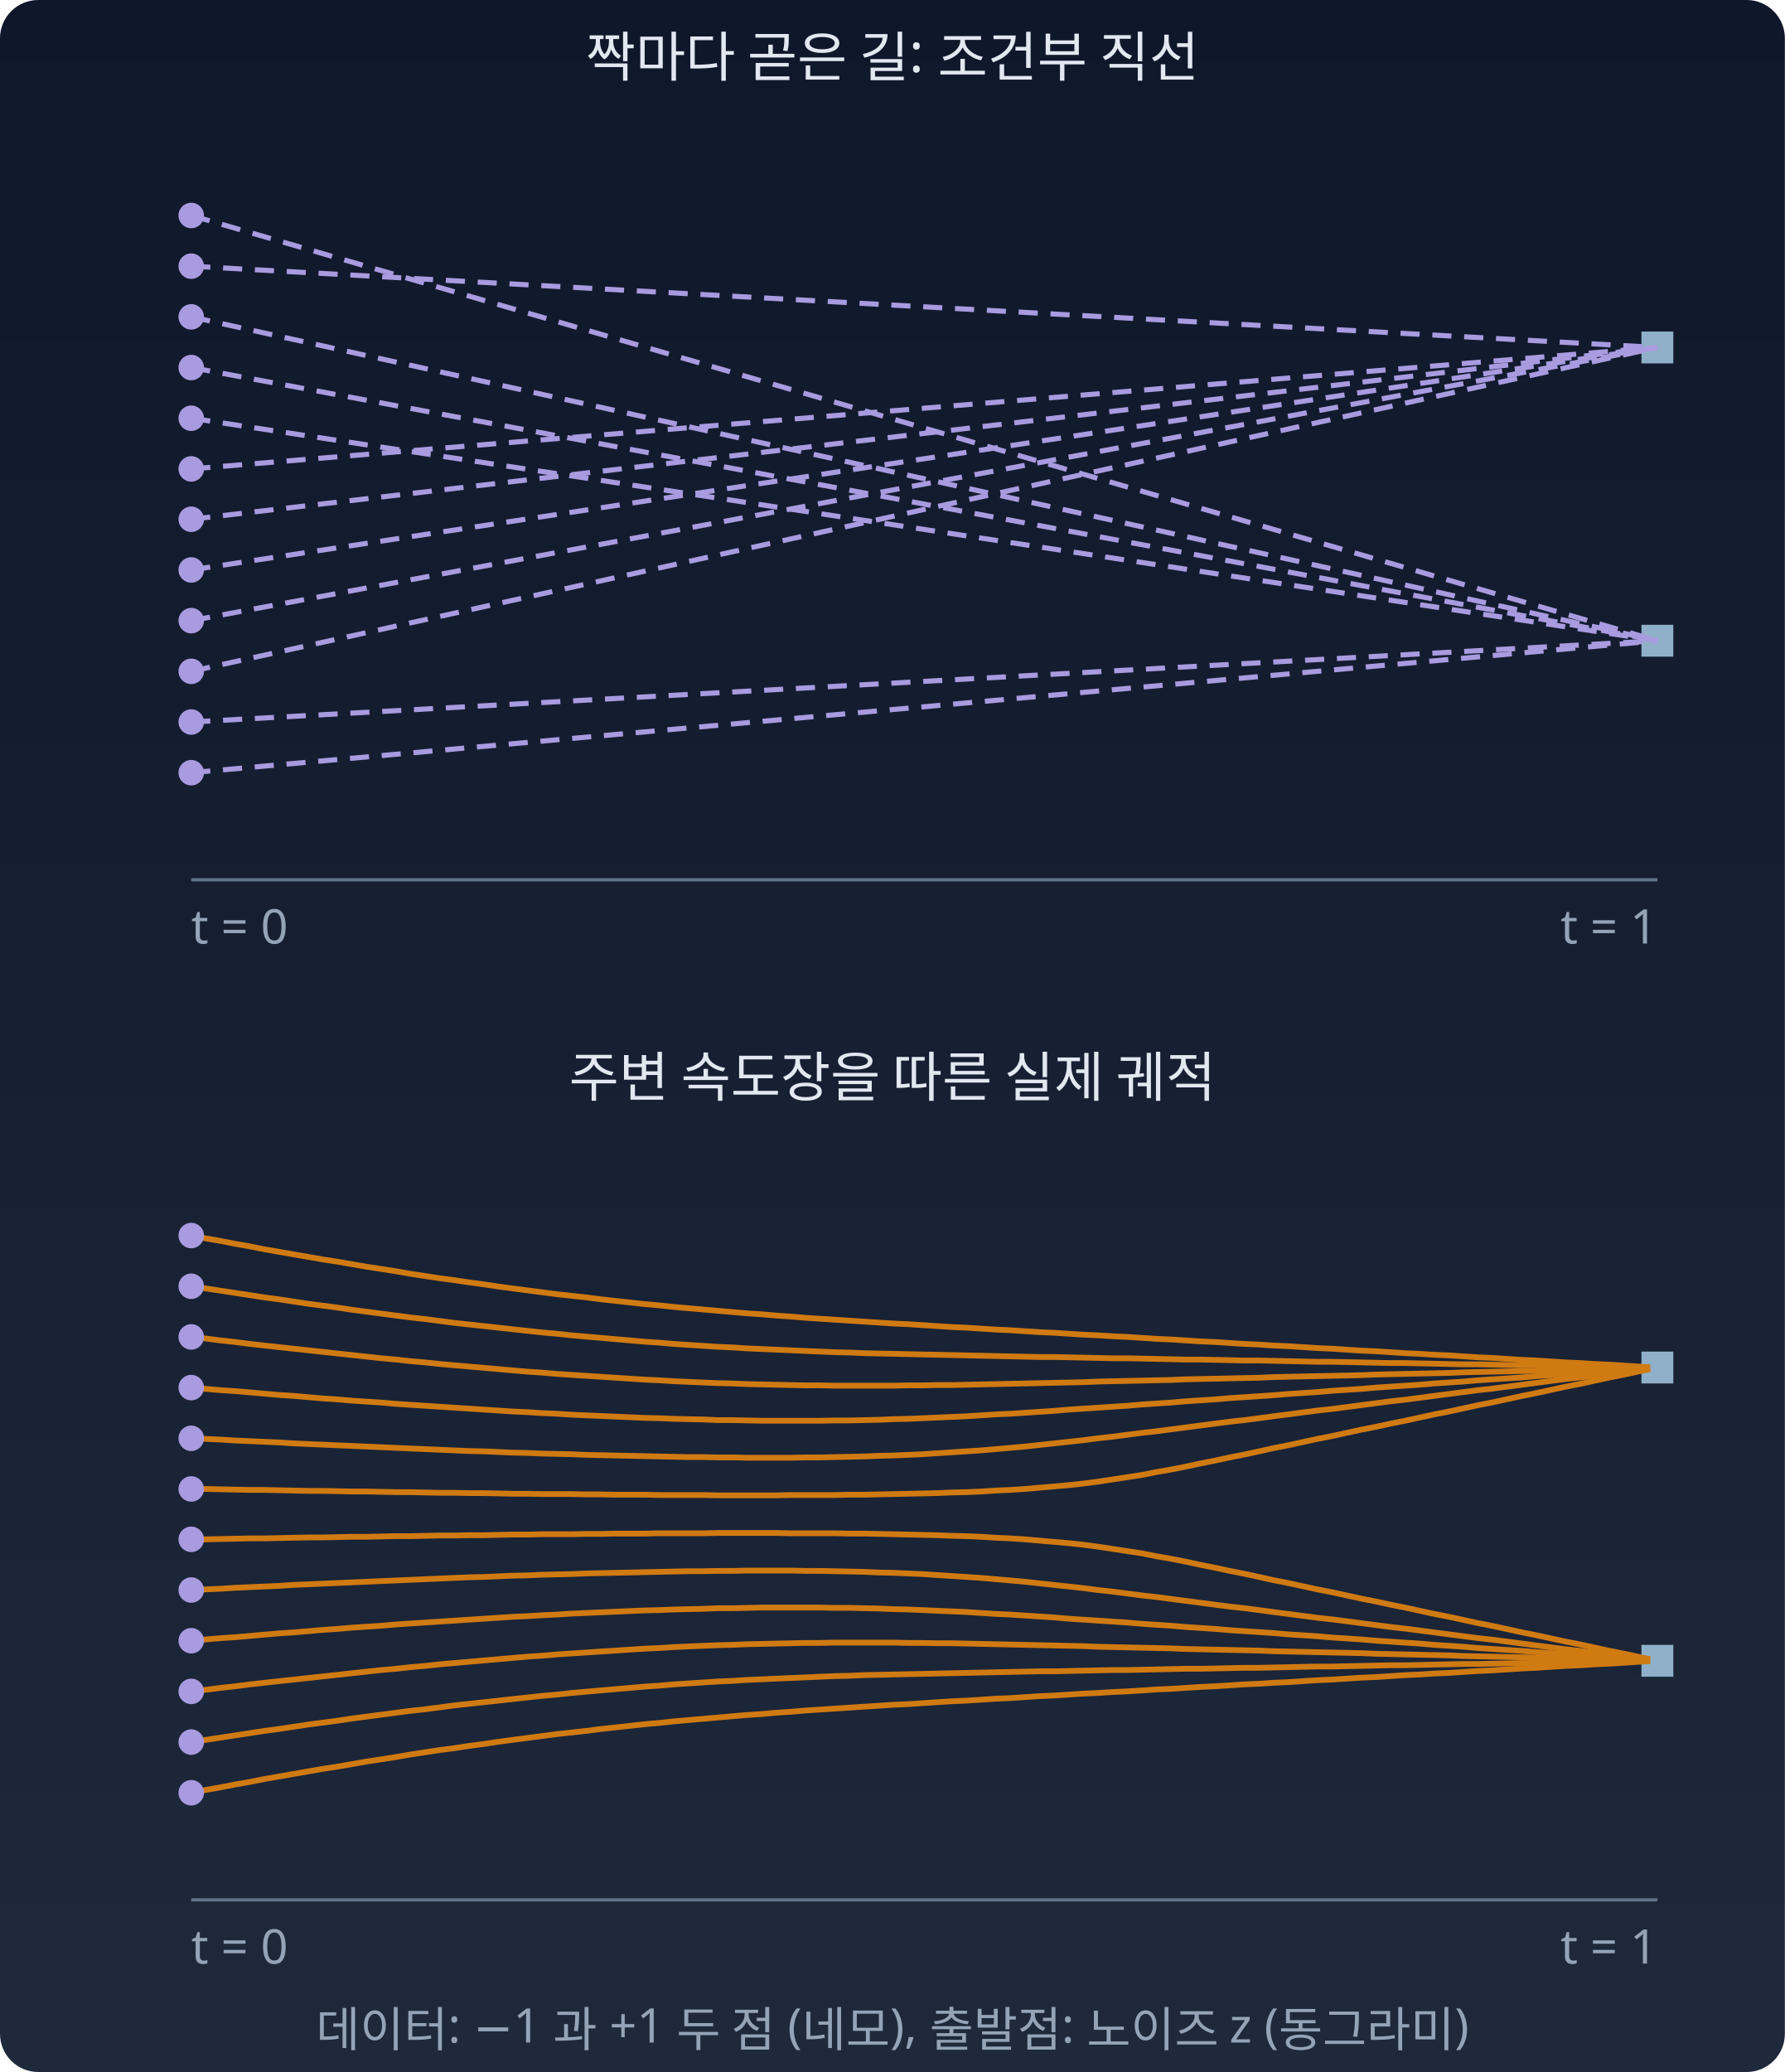
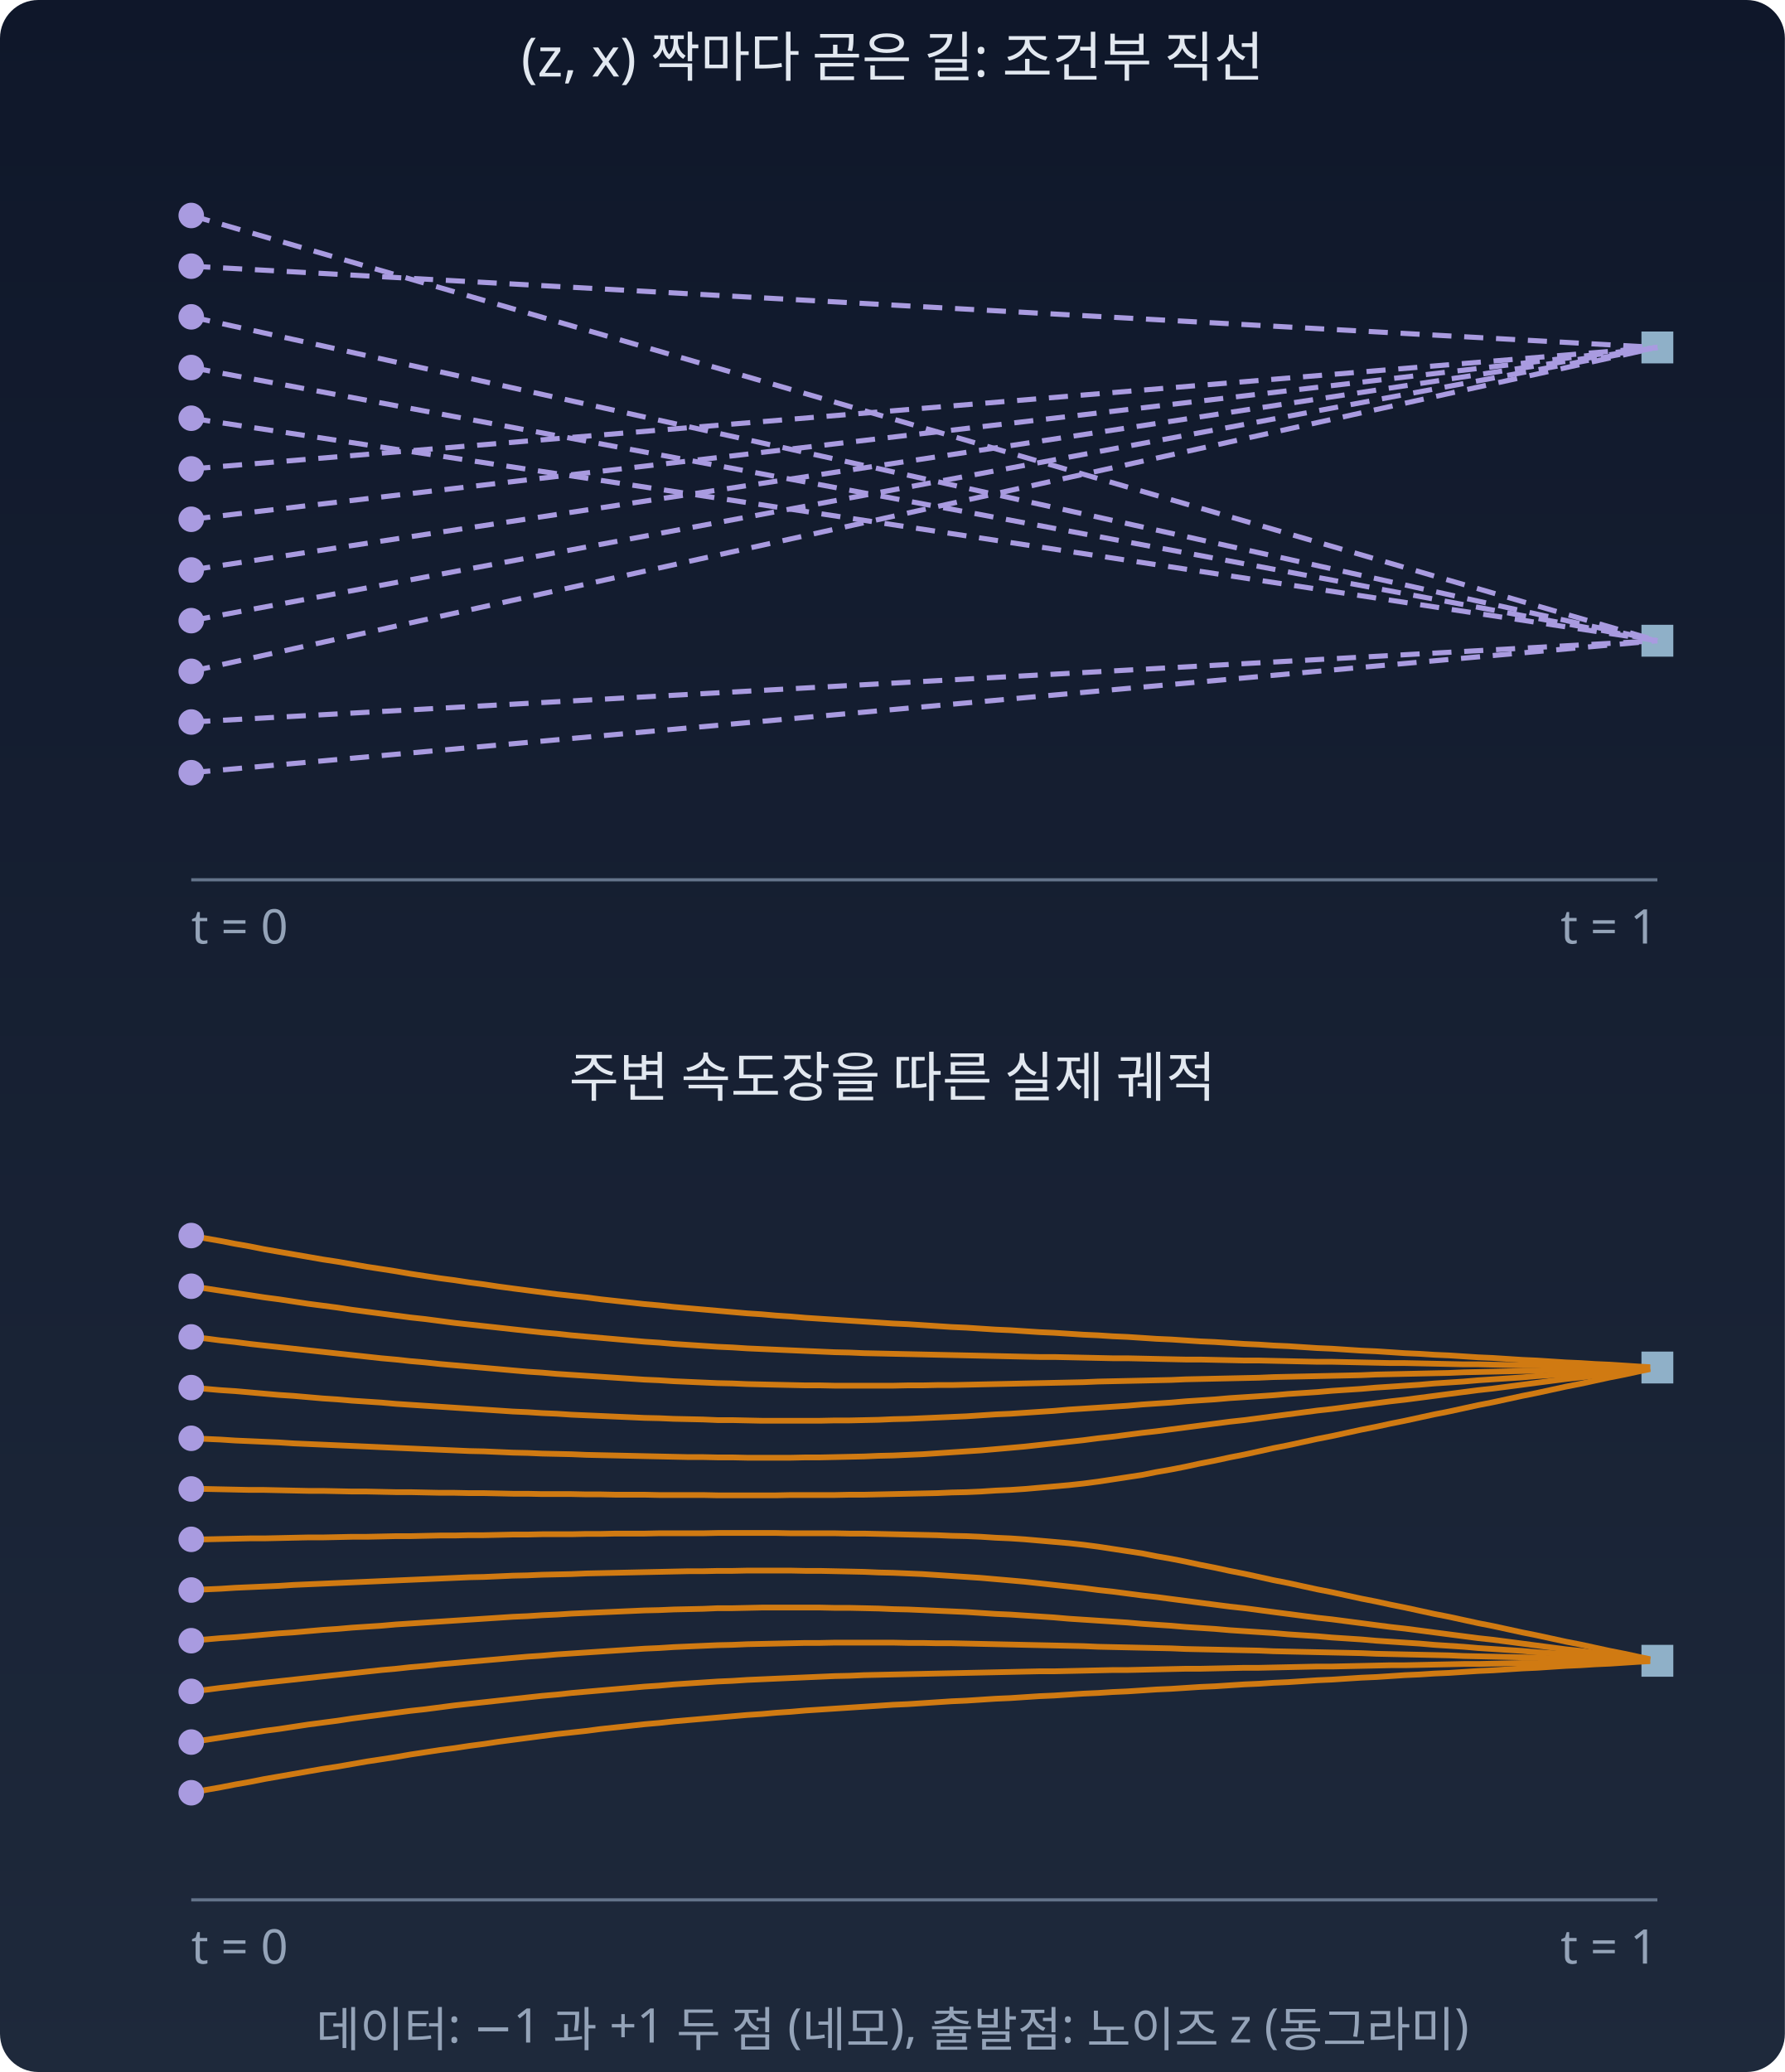
<svg xmlns="http://www.w3.org/2000/svg" viewBox="0 0 560 650" font-family="'Noto Sans KR', 'Pretendard', sans-serif">
  <defs>
    <linearGradient id="bg" x1="0" y1="0" x2="0" y2="1">
      <stop offset="0%" stop-color="#0f172a" />
      <stop offset="100%" stop-color="#1e293b" />
    </linearGradient>
    <marker id="ah" markerWidth="8" markerHeight="8" refX="7" refY="4" orient="auto">
      <path d="M0,0 L8,4 L0,8 z" fill="#d07a12" />
    </marker>
  </defs>
  <rect width="560" height="650" rx="12" fill="url(#bg)" />
-   <text x="280.0" y="24.0" font-size="17" fill="#e2e8f0" text-anchor="middle" font-weight="normal">짝마다 곧은 길: 조건부 직선</text>
+   <text x="280.0" y="24.0" font-size="17" fill="#e2e8f0" text-anchor="middle" font-weight="normal">(z, x) 짝마다 곧은 길: 조건부 직선</text>
  <line x1="60" y1="276" x2="520" y2="276" stroke="#64748b" />
  <text x="60.0" y="296.0" font-size="15" fill="#94a3b8" text-anchor="start" font-weight="normal">t = 0</text>
  <text x="520.0" y="296.0" font-size="15" fill="#94a3b8" text-anchor="end" font-weight="normal">t = 1</text>
  <rect x="515.0" y="196.0" width="10" height="10" fill="#8fb0c8" />
  <rect x="515.0" y="104.0" width="10" height="10" fill="#8fb0c8" />
  <line x1="60.0" y1="210.6" x2="520.0" y2="109.0" stroke="#a99be0" stroke-width="1.6" stroke-dasharray="6 4" />
  <circle cx="60.0" cy="210.6" r="4" fill="#a99be0" />
  <line x1="60.0" y1="83.5" x2="520.0" y2="109.0" stroke="#a99be0" stroke-width="1.6" stroke-dasharray="6 4" />
  <circle cx="60.0" cy="83.5" r="4" fill="#a99be0" />
  <line x1="60.0" y1="115.3" x2="520.0" y2="201.0" stroke="#a99be0" stroke-width="1.6" stroke-dasharray="6 4" />
  <circle cx="60.0" cy="115.3" r="4" fill="#a99be0" />
  <line x1="60.0" y1="226.5" x2="520.0" y2="201.0" stroke="#a99be0" stroke-width="1.6" stroke-dasharray="6 4" />
  <circle cx="60.0" cy="226.5" r="4" fill="#a99be0" />
  <line x1="60.0" y1="147.1" x2="520.0" y2="109.0" stroke="#a99be0" stroke-width="1.6" stroke-dasharray="6 4" />
  <circle cx="60.0" cy="147.1" r="4" fill="#a99be0" />
  <line x1="60.0" y1="99.4" x2="520.0" y2="201.0" stroke="#a99be0" stroke-width="1.6" stroke-dasharray="6 4" />
  <circle cx="60.0" cy="99.4" r="4" fill="#a99be0" />
  <line x1="60.0" y1="178.8" x2="520.0" y2="109.0" stroke="#a99be0" stroke-width="1.6" stroke-dasharray="6 4" />
  <circle cx="60.0" cy="178.8" r="4" fill="#a99be0" />
  <line x1="60.0" y1="162.9" x2="520.0" y2="109.0" stroke="#a99be0" stroke-width="1.6" stroke-dasharray="6 4" />
  <circle cx="60.0" cy="162.9" r="4" fill="#a99be0" />
  <line x1="60.0" y1="67.6" x2="520.0" y2="201.0" stroke="#a99be0" stroke-width="1.6" stroke-dasharray="6 4" />
  <circle cx="60.0" cy="67.6" r="4" fill="#a99be0" />
  <line x1="60.0" y1="194.7" x2="520.0" y2="109.0" stroke="#a99be0" stroke-width="1.6" stroke-dasharray="6 4" />
  <circle cx="60.0" cy="194.7" r="4" fill="#a99be0" />
  <line x1="60.0" y1="131.2" x2="520.0" y2="201.0" stroke="#a99be0" stroke-width="1.6" stroke-dasharray="6 4" />
  <circle cx="60.0" cy="131.2" r="4" fill="#a99be0" />
  <line x1="60.0" y1="242.4" x2="520.0" y2="201.0" stroke="#a99be0" stroke-width="1.6" stroke-dasharray="6 4" />
  <circle cx="60.0" cy="242.4" r="4" fill="#a99be0" />
  <text x="280.0" y="344.0" font-size="17" fill="#e2e8f0" text-anchor="middle" font-weight="normal">주변 속도장을 따른 실제 궤적</text>
  <line x1="60" y1="596" x2="520" y2="596" stroke="#64748b" />
  <text x="60.0" y="616.0" font-size="15" fill="#94a3b8" text-anchor="start" font-weight="normal">t = 0</text>
  <text x="520.0" y="616.0" font-size="15" fill="#94a3b8" text-anchor="end" font-weight="normal">t = 1</text>
  <rect x="515.0" y="516.0" width="10" height="10" fill="#8fb0c8" />
  <rect x="515.0" y="424.0" width="10" height="10" fill="#8fb0c8" />
  <polyline points="60.0,530.6 64.6,530.1 69.2,529.5 73.8,529.0 78.4,528.4 82.9,527.9 87.5,527.4 92.1,526.9 96.7,526.4 101.3,525.9 105.9,525.4 110.5,524.9 115.1,524.4 119.7,523.9 124.2,523.5 128.8,523.0 133.4,522.6 138.0,522.1 142.6,521.7 147.2,521.3 151.8,520.9 156.4,520.5 160.9,520.1 165.5,519.7 170.1,519.4 174.7,519.0 179.3,518.7 183.9,518.4 188.5,518.1 193.1,517.8 197.7,517.5 202.2,517.2 206.8,517.0 211.4,516.7 216.0,516.5 220.6,516.3 225.2,516.1 229.8,516.0 234.4,515.8 239.0,515.7 243.5,515.6 248.1,515.5 252.7,515.4 257.3,515.4 261.9,515.3 266.5,515.3 271.1,515.3 275.7,515.3 280.2,515.3 284.8,515.4 289.4,515.4 294.0,515.5 298.6,515.5 303.2,515.6 307.8,515.7 312.4,515.8 317.0,515.9 321.5,516.0 326.1,516.1 330.7,516.2 335.3,516.3 339.9,516.4 344.5,516.6 349.1,516.7 353.7,516.8 358.3,516.9 362.8,517.0 367.4,517.1 372.0,517.3 376.6,517.4 381.2,517.5 385.8,517.6 390.4,517.7 395.0,517.8 399.5,518.0 404.1,518.1 408.7,518.2 413.3,518.3 417.9,518.4 422.5,518.5 427.1,518.6 431.7,518.8 436.3,518.9 440.8,519.0 445.4,519.1 450.0,519.2 454.6,519.3 459.2,519.5 463.8,519.6 468.4,519.7 473.0,519.8 477.6,519.9 482.1,520.0 486.7,520.2 491.3,520.3 495.9,520.4 500.5,520.5 505.1,520.6 509.7,520.7 514.3,520.9 517.7,520.9" fill="none" stroke="#d07a12" stroke-width="1.8" stroke-opacity="1" stroke-linejoin="round" />
  <circle cx="60.0" cy="530.6" r="4" fill="#a99be0" />
  <polyline points="60.0,403.5 64.6,404.2 69.2,404.9 73.8,405.6 78.4,406.3 82.9,407.0 87.5,407.6 92.1,408.3 96.7,409.0 101.3,409.6 105.9,410.2 110.5,410.9 115.1,411.5 119.7,412.1 124.2,412.7 128.8,413.3 133.4,413.8 138.0,414.4 142.6,415.0 147.2,415.5 151.8,416.0 156.4,416.5 160.9,417.0 165.5,417.5 170.1,418.0 174.7,418.4 179.3,418.9 183.9,419.3 188.5,419.7 193.1,420.1 197.7,420.5 202.2,420.9 206.8,421.2 211.4,421.6 216.0,421.9 220.6,422.2 225.2,422.5 229.8,422.7 234.4,423.0 239.0,423.2 243.5,423.4 248.1,423.6 252.7,423.8 257.3,424.0 261.9,424.2 266.5,424.3 271.1,424.5 275.7,424.6 280.2,424.7 284.8,424.8 289.4,424.9 294.0,425.0 298.6,425.1 303.2,425.2 307.8,425.3 312.4,425.4 317.0,425.5 321.5,425.6 326.1,425.7 330.7,425.7 335.3,425.8 339.9,425.9 344.5,426.0 349.1,426.1 353.7,426.1 358.3,426.2 362.8,426.3 367.4,426.4 372.0,426.5 376.6,426.5 381.2,426.6 385.8,426.7 390.4,426.8 395.0,426.8 399.5,426.9 404.1,427.0 408.7,427.1 413.3,427.2 417.9,427.2 422.5,427.3 427.1,427.4 431.7,427.5 436.3,427.6 440.8,427.6 445.4,427.7 450.0,427.8 454.6,427.9 459.2,428.0 463.8,428.0 468.4,428.1 473.0,428.2 477.6,428.3 482.1,428.3 486.7,428.4 491.3,428.5 495.9,428.6 500.5,428.7 505.1,428.7 509.7,428.8 514.3,428.9 517.7,429.0" fill="none" stroke="#d07a12" stroke-width="1.8" stroke-opacity="1" stroke-linejoin="round" />
  <circle cx="60.0" cy="403.5" r="4" fill="#a99be0" />
  <polyline points="60.0,435.3 64.6,435.7 69.2,436.1 73.8,436.4 78.4,436.8 82.9,437.2 87.5,437.6 92.1,437.9 96.7,438.3 101.3,438.7 105.9,439.0 110.5,439.4 115.1,439.7 119.7,440.0 124.2,440.4 128.8,440.7 133.4,441.0 138.0,441.3 142.6,441.6 147.2,441.9 151.8,442.2 156.4,442.5 160.9,442.8 165.5,443.0 170.1,443.3 174.7,443.5 179.3,443.8 183.9,444.0 188.5,444.2 193.1,444.4 197.7,444.6 202.2,444.8 206.8,444.9 211.4,445.1 216.0,445.2 220.6,445.3 225.2,445.5 229.8,445.5 234.4,445.6 239.0,445.7 243.5,445.7 248.1,445.7 252.7,445.7 257.3,445.7 261.9,445.6 266.5,445.6 271.1,445.5 275.7,445.4 280.2,445.2 284.8,445.1 289.4,444.9 294.0,444.7 298.6,444.5 303.2,444.3 307.8,444.0 312.4,443.7 317.0,443.5 321.5,443.2 326.1,442.9 330.7,442.6 335.3,442.2 339.9,441.9 344.5,441.6 349.1,441.3 353.7,441.0 358.3,440.6 362.8,440.3 367.4,440.0 372.0,439.6 376.6,439.3 381.2,439.0 385.8,438.6 390.4,438.3 395.0,438.0 399.5,437.7 404.1,437.3 408.7,437.0 413.3,436.7 417.9,436.3 422.5,436.0 427.1,435.7 431.7,435.3 436.3,435.0 440.8,434.7 445.4,434.4 450.0,434.0 454.6,433.7 459.2,433.4 463.8,433.0 468.4,432.7 473.0,432.4 477.6,432.1 482.1,431.7 486.7,431.4 491.3,431.1 495.9,430.7 500.5,430.4 505.1,430.1 509.7,429.7 514.3,429.4 517.7,429.2" fill="none" stroke="#d07a12" stroke-width="1.8" stroke-opacity="1" stroke-linejoin="round" />
  <circle cx="60.0" cy="435.3" r="4" fill="#a99be0" />
  <polyline points="60.0,546.5 64.6,545.8 69.2,545.1 73.8,544.4 78.4,543.7 82.9,543.0 87.5,542.4 92.1,541.7 96.7,541.0 101.3,540.4 105.9,539.8 110.5,539.1 115.1,538.5 119.7,537.9 124.2,537.3 128.8,536.7 133.4,536.2 138.0,535.6 142.6,535.0 147.2,534.5 151.8,534.0 156.4,533.5 160.9,533.0 165.5,532.5 170.1,532.0 174.7,531.6 179.3,531.1 183.9,530.7 188.5,530.3 193.1,529.9 197.7,529.5 202.2,529.1 206.8,528.8 211.4,528.4 216.0,528.1 220.6,527.8 225.2,527.5 229.8,527.3 234.4,527.0 239.0,526.8 243.5,526.6 248.1,526.4 252.7,526.2 257.3,526.0 261.9,525.8 266.5,525.7 271.1,525.5 275.7,525.4 280.2,525.3 284.8,525.2 289.4,525.1 294.0,525.0 298.6,524.9 303.2,524.8 307.8,524.7 312.4,524.6 317.0,524.5 321.5,524.4 326.1,524.3 330.7,524.3 335.3,524.2 339.9,524.1 344.5,524.0 349.1,523.9 353.7,523.9 358.3,523.8 362.8,523.7 367.4,523.6 372.0,523.5 376.6,523.5 381.2,523.4 385.8,523.3 390.4,523.2 395.0,523.2 399.5,523.1 404.1,523.0 408.7,522.9 413.3,522.8 417.9,522.8 422.5,522.7 427.1,522.6 431.7,522.5 436.3,522.4 440.8,522.4 445.4,522.3 450.0,522.2 454.6,522.1 459.2,522.0 463.8,522.0 468.4,521.9 473.0,521.8 477.6,521.7 482.1,521.7 486.7,521.6 491.3,521.5 495.9,521.4 500.5,521.3 505.1,521.3 509.7,521.2 514.3,521.1 517.7,521.0" fill="none" stroke="#d07a12" stroke-width="1.8" stroke-opacity="1" stroke-linejoin="round" />
  <circle cx="60.0" cy="546.5" r="4" fill="#a99be0" />
  <polyline points="60.0,467.1 64.6,467.1 69.2,467.2 73.8,467.3 78.4,467.4 82.9,467.4 87.5,467.5 92.1,467.6 96.7,467.7 101.3,467.7 105.9,467.8 110.5,467.9 115.1,467.9 119.7,468.0 124.2,468.1 128.8,468.1 133.4,468.2 138.0,468.3 142.6,468.3 147.2,468.4 151.8,468.4 156.4,468.5 160.9,468.6 165.5,468.6 170.1,468.7 174.7,468.7 179.3,468.7 183.9,468.8 188.5,468.8 193.1,468.9 197.7,468.9 202.2,468.9 206.8,469.0 211.4,469.0 216.0,469.0 220.6,469.0 225.2,469.1 229.8,469.1 234.4,469.1 239.0,469.1 243.5,469.1 248.1,469.0 252.7,469.0 257.3,469.0 261.9,469.0 266.5,468.9 271.1,468.9 275.7,468.8 280.2,468.7 284.8,468.6 289.4,468.5 294.0,468.4 298.6,468.2 303.2,468.1 307.8,467.9 312.4,467.6 317.0,467.4 321.5,467.1 326.1,466.7 330.7,466.3 335.3,465.9 339.9,465.4 344.5,464.8 349.1,464.1 353.7,463.4 358.3,462.7 362.8,461.8 367.4,461.0 372.0,460.1 376.6,459.1 381.2,458.2 385.8,457.2 390.4,456.3 395.0,455.3 399.5,454.3 404.1,453.4 408.7,452.4 413.3,451.4 417.9,450.5 422.5,449.5 427.1,448.5 431.7,447.6 436.3,446.6 440.8,445.7 445.4,444.7 450.0,443.7 454.6,442.8 459.2,441.8 463.8,440.8 468.4,439.9 473.0,438.9 477.6,437.9 482.1,437.0 486.7,436.0 491.3,435.0 495.9,434.1 500.5,433.1 505.1,432.1 509.7,431.2 514.3,430.2 517.7,429.5" fill="none" stroke="#d07a12" stroke-width="1.8" stroke-opacity="1" stroke-linejoin="round" />
  <circle cx="60.0" cy="467.1" r="4" fill="#a99be0" />
  <polyline points="60.0,419.4 64.6,419.9 69.2,420.5 73.8,421.0 78.4,421.6 82.9,422.1 87.5,422.6 92.1,423.1 96.7,423.6 101.3,424.1 105.9,424.6 110.5,425.1 115.1,425.6 119.7,426.1 124.2,426.5 128.8,427.0 133.4,427.4 138.0,427.9 142.6,428.3 147.2,428.7 151.8,429.1 156.4,429.5 160.9,429.9 165.5,430.3 170.1,430.6 174.7,431.0 179.3,431.3 183.9,431.6 188.5,431.9 193.1,432.2 197.7,432.5 202.2,432.8 206.8,433.0 211.4,433.3 216.0,433.5 220.6,433.7 225.2,433.9 229.8,434.0 234.4,434.2 239.0,434.3 243.5,434.4 248.1,434.5 252.7,434.6 257.3,434.6 261.9,434.7 266.5,434.7 271.1,434.7 275.7,434.7 280.2,434.7 284.8,434.6 289.4,434.6 294.0,434.5 298.6,434.5 303.2,434.4 307.8,434.3 312.4,434.2 317.0,434.1 321.5,434.0 326.1,433.9 330.7,433.8 335.3,433.7 339.9,433.6 344.5,433.4 349.1,433.3 353.7,433.2 358.3,433.1 362.8,433.0 367.4,432.9 372.0,432.7 376.6,432.6 381.2,432.5 385.8,432.4 390.4,432.3 395.0,432.2 399.5,432.0 404.1,431.9 408.7,431.8 413.3,431.7 417.9,431.6 422.5,431.5 427.1,431.4 431.7,431.2 436.3,431.1 440.8,431.0 445.4,430.9 450.0,430.8 454.6,430.7 459.2,430.5 463.8,430.4 468.4,430.3 473.0,430.2 477.6,430.1 482.1,430.0 486.7,429.8 491.3,429.7 495.9,429.6 500.5,429.5 505.1,429.4 509.7,429.3 514.3,429.1 517.7,429.1" fill="none" stroke="#d07a12" stroke-width="1.8" stroke-opacity="1" stroke-linejoin="round" />
  <circle cx="60.0" cy="419.4" r="4" fill="#a99be0" />
  <polyline points="60.0,498.8 64.6,498.6 69.2,498.4 73.8,498.1 78.4,497.9 82.9,497.7 87.5,497.5 92.1,497.2 96.7,497.0 101.3,496.8 105.9,496.6 110.5,496.4 115.1,496.2 119.7,496.0 124.2,495.8 128.8,495.6 133.4,495.4 138.0,495.2 142.6,495.0 147.2,494.8 151.8,494.7 156.4,494.5 160.9,494.3 165.5,494.2 170.1,494.0 174.7,493.9 179.3,493.8 183.9,493.6 188.5,493.5 193.1,493.4 197.7,493.3 202.2,493.2 206.8,493.1 211.4,493.0 216.0,492.9 220.6,492.9 225.2,492.8 229.8,492.8 234.4,492.7 239.0,492.7 243.5,492.7 248.1,492.7 252.7,492.8 257.3,492.8 261.9,492.9 266.5,493.0 271.1,493.1 275.7,493.3 280.2,493.4 284.8,493.6 289.4,493.8 294.0,494.1 298.6,494.4 303.2,494.7 307.8,495.0 312.4,495.4 317.0,495.8 321.5,496.2 326.1,496.7 330.7,497.2 335.3,497.7 339.9,498.2 344.5,498.8 349.1,499.3 353.7,499.9 358.3,500.5 362.8,501.0 367.4,501.6 372.0,502.2 376.6,502.8 381.2,503.4 385.8,504.0 390.4,504.5 395.0,505.1 399.5,505.7 404.1,506.3 408.7,506.9 413.3,507.5 417.9,508.0 422.5,508.6 427.1,509.2 431.7,509.8 436.3,510.4 440.8,510.9 445.4,511.5 450.0,512.1 454.6,512.7 459.2,513.3 463.8,513.9 468.4,514.4 473.0,515.0 477.6,515.6 482.1,516.2 486.7,516.8 491.3,517.4 495.9,517.9 500.5,518.5 505.1,519.1 509.7,519.7 514.3,520.3 517.7,520.7" fill="none" stroke="#d07a12" stroke-width="1.8" stroke-opacity="1" stroke-linejoin="round" />
  <circle cx="60.0" cy="498.8" r="4" fill="#a99be0" />
  <polyline points="60.0,482.9 64.6,482.9 69.2,482.8 73.8,482.7 78.4,482.6 82.9,482.6 87.5,482.5 92.1,482.4 96.7,482.3 101.3,482.3 105.9,482.2 110.5,482.1 115.1,482.1 119.7,482.0 124.2,481.9 128.8,481.9 133.4,481.8 138.0,481.7 142.6,481.7 147.2,481.6 151.8,481.6 156.4,481.5 160.9,481.4 165.5,481.4 170.1,481.3 174.7,481.3 179.3,481.3 183.9,481.2 188.5,481.2 193.1,481.1 197.7,481.1 202.2,481.1 206.8,481.0 211.4,481.0 216.0,481.0 220.6,481.0 225.2,480.9 229.8,480.9 234.4,480.9 239.0,480.9 243.5,480.9 248.1,481.0 252.7,481.0 257.3,481.0 261.9,481.0 266.5,481.1 271.1,481.1 275.7,481.2 280.2,481.3 284.8,481.4 289.4,481.5 294.0,481.6 298.6,481.8 303.2,481.9 307.8,482.1 312.4,482.4 317.0,482.6 321.5,482.9 326.1,483.3 330.7,483.7 335.3,484.1 339.9,484.6 344.5,485.2 349.1,485.9 353.7,486.6 358.3,487.3 362.8,488.2 367.4,489.0 372.0,489.9 376.6,490.9 381.2,491.8 385.8,492.8 390.4,493.7 395.0,494.7 399.5,495.7 404.1,496.6 408.7,497.6 413.3,498.6 417.9,499.5 422.5,500.5 427.1,501.5 431.7,502.4 436.3,503.4 440.8,504.3 445.4,505.3 450.0,506.3 454.6,507.2 459.2,508.2 463.8,509.2 468.4,510.1 473.0,511.1 477.6,512.1 482.1,513.0 486.7,514.0 491.3,515.0 495.9,515.9 500.5,516.9 505.1,517.9 509.7,518.8 514.3,519.8 517.7,520.5" fill="none" stroke="#d07a12" stroke-width="1.8" stroke-opacity="1" stroke-linejoin="round" />
  <circle cx="60.0" cy="482.9" r="4" fill="#a99be0" />
  <polyline points="60.0,387.6 64.6,388.5 69.2,389.3 73.8,390.2 78.4,391.0 82.9,391.9 87.5,392.7 92.1,393.5 96.7,394.3 101.3,395.1 105.9,395.8 110.5,396.6 115.1,397.4 119.7,398.1 124.2,398.8 128.8,399.6 133.4,400.3 138.0,401.0 142.6,401.6 147.2,402.3 151.8,402.9 156.4,403.6 160.9,404.2 165.5,404.8 170.1,405.4 174.7,406.0 179.3,406.5 183.9,407.0 188.5,407.6 193.1,408.1 197.7,408.6 202.2,409.1 206.8,409.5 211.4,410.0 216.0,410.4 220.6,410.8 225.2,411.2 229.8,411.6 234.4,412.0 239.0,412.3 243.5,412.7 248.1,413.0 252.7,413.4 257.3,413.7 261.9,414.0 266.5,414.3 271.1,414.6 275.7,414.9 280.2,415.2 284.8,415.4 289.4,415.7 294.0,416.0 298.6,416.3 303.2,416.5 307.8,416.8 312.4,417.1 317.0,417.3 321.5,417.6 326.1,417.9 330.7,418.1 335.3,418.4 339.9,418.7 344.5,418.9 349.1,419.2 353.7,419.4 358.3,419.7 362.8,420.0 367.4,420.2 372.0,420.5 376.6,420.8 381.2,421.0 385.8,421.3 390.4,421.6 395.0,421.8 399.5,422.1 404.1,422.3 408.7,422.6 413.3,422.9 417.9,423.1 422.5,423.4 427.1,423.7 431.7,423.9 436.3,424.2 440.8,424.5 445.4,424.7 450.0,425.0 454.6,425.2 459.2,425.5 463.8,425.8 468.4,426.0 473.0,426.3 477.6,426.6 482.1,426.8 486.7,427.1 491.3,427.4 495.9,427.6 500.5,427.9 505.1,428.1 509.7,428.4 514.3,428.7 517.7,428.9" fill="none" stroke="#d07a12" stroke-width="1.8" stroke-opacity="1" stroke-linejoin="round" />
  <circle cx="60.0" cy="387.6" r="4" fill="#a99be0" />
  <polyline points="60.0,514.7 64.6,514.3 69.2,513.9 73.8,513.6 78.4,513.2 82.9,512.8 87.5,512.4 92.1,512.1 96.7,511.7 101.3,511.3 105.9,511.0 110.5,510.6 115.1,510.3 119.7,510.0 124.2,509.6 128.8,509.3 133.4,509.0 138.0,508.7 142.6,508.4 147.2,508.1 151.8,507.8 156.4,507.5 160.9,507.2 165.5,507.0 170.1,506.7 174.7,506.5 179.3,506.2 183.9,506.0 188.5,505.8 193.1,505.6 197.7,505.4 202.2,505.2 206.8,505.1 211.4,504.9 216.0,504.8 220.6,504.7 225.2,504.5 229.8,504.5 234.4,504.4 239.0,504.3 243.5,504.3 248.1,504.3 252.7,504.3 257.3,504.3 261.9,504.4 266.5,504.4 271.1,504.5 275.7,504.6 280.2,504.8 284.8,504.9 289.4,505.1 294.0,505.3 298.6,505.5 303.2,505.7 307.8,506.0 312.4,506.3 317.0,506.5 321.5,506.8 326.1,507.1 330.7,507.4 335.3,507.8 339.9,508.1 344.5,508.4 349.1,508.7 353.7,509.0 358.3,509.4 362.8,509.7 367.4,510.0 372.0,510.4 376.6,510.7 381.2,511.0 385.8,511.4 390.4,511.7 395.0,512.0 399.5,512.3 404.1,512.7 408.7,513.0 413.3,513.3 417.9,513.7 422.5,514.0 427.1,514.3 431.7,514.7 436.3,515.0 440.8,515.3 445.4,515.6 450.0,516.0 454.6,516.3 459.2,516.6 463.8,517.0 468.4,517.3 473.0,517.6 477.6,517.9 482.1,518.3 486.7,518.6 491.3,518.9 495.9,519.3 500.5,519.6 505.1,519.9 509.7,520.3 514.3,520.6 517.7,520.8" fill="none" stroke="#d07a12" stroke-width="1.8" stroke-opacity="1" stroke-linejoin="round" />
  <circle cx="60.0" cy="514.7" r="4" fill="#a99be0" />
  <polyline points="60.0,451.2 64.6,451.4 69.2,451.6 73.8,451.9 78.4,452.1 82.9,452.3 87.5,452.5 92.1,452.8 96.7,453.0 101.3,453.2 105.9,453.4 110.5,453.6 115.1,453.8 119.7,454.0 124.2,454.2 128.8,454.4 133.4,454.6 138.0,454.8 142.6,455.0 147.2,455.2 151.8,455.3 156.4,455.5 160.9,455.7 165.5,455.8 170.1,456.0 174.7,456.1 179.3,456.2 183.9,456.4 188.5,456.5 193.1,456.6 197.7,456.7 202.2,456.8 206.8,456.9 211.4,457.0 216.0,457.1 220.6,457.1 225.2,457.2 229.8,457.2 234.4,457.3 239.0,457.3 243.5,457.3 248.1,457.3 252.7,457.2 257.3,457.2 261.9,457.1 266.5,457.0 271.1,456.9 275.7,456.7 280.2,456.6 284.8,456.4 289.4,456.2 294.0,455.9 298.6,455.6 303.2,455.3 307.8,455.0 312.4,454.6 317.0,454.2 321.5,453.8 326.1,453.3 330.7,452.8 335.3,452.3 339.9,451.8 344.5,451.2 349.1,450.7 353.7,450.1 358.3,449.5 362.8,449.0 367.4,448.4 372.0,447.8 376.6,447.2 381.2,446.6 385.8,446.0 390.4,445.5 395.0,444.9 399.5,444.3 404.1,443.7 408.7,443.1 413.3,442.5 417.9,442.0 422.5,441.4 427.1,440.8 431.7,440.2 436.3,439.6 440.8,439.1 445.4,438.5 450.0,437.9 454.6,437.3 459.2,436.7 463.8,436.1 468.4,435.6 473.0,435.0 477.6,434.4 482.1,433.8 486.7,433.2 491.3,432.6 495.9,432.1 500.5,431.5 505.1,430.9 509.7,430.3 514.3,429.7 517.7,429.3" fill="none" stroke="#d07a12" stroke-width="1.8" stroke-opacity="1" stroke-linejoin="round" />
  <circle cx="60.0" cy="451.2" r="4" fill="#a99be0" />
  <polyline points="60.0,562.4 64.6,561.5 69.2,560.7 73.8,559.8 78.4,559.0 82.9,558.1 87.5,557.3 92.1,556.5 96.7,555.7 101.3,554.9 105.9,554.2 110.5,553.4 115.1,552.6 119.7,551.9 124.2,551.2 128.8,550.4 133.4,549.7 138.0,549.0 142.6,548.4 147.2,547.7 151.8,547.1 156.4,546.4 160.9,545.8 165.5,545.2 170.1,544.6 174.7,544.0 179.3,543.5 183.9,543.0 188.5,542.4 193.1,541.9 197.7,541.4 202.2,540.9 206.8,540.5 211.4,540.0 216.0,539.6 220.6,539.2 225.2,538.8 229.8,538.4 234.4,538.0 239.0,537.7 243.5,537.3 248.1,537.0 252.7,536.6 257.3,536.3 261.9,536.0 266.5,535.7 271.1,535.4 275.7,535.1 280.2,534.8 284.8,534.6 289.4,534.3 294.0,534.0 298.6,533.7 303.2,533.5 307.8,533.2 312.4,532.9 317.0,532.7 321.5,532.4 326.1,532.1 330.7,531.9 335.3,531.6 339.9,531.3 344.5,531.1 349.1,530.8 353.7,530.6 358.3,530.3 362.8,530.0 367.4,529.8 372.0,529.5 376.6,529.2 381.2,529.0 385.8,528.7 390.4,528.4 395.0,528.2 399.5,527.9 404.1,527.7 408.7,527.4 413.3,527.1 417.9,526.9 422.5,526.6 427.1,526.3 431.7,526.1 436.3,525.8 440.8,525.5 445.4,525.3 450.0,525.0 454.6,524.8 459.2,524.5 463.8,524.2 468.4,524.0 473.0,523.7 477.6,523.4 482.1,523.2 486.7,522.9 491.3,522.6 495.9,522.4 500.5,522.1 505.1,521.9 509.7,521.6 514.3,521.3 517.7,521.1" fill="none" stroke="#d07a12" stroke-width="1.8" stroke-opacity="1" stroke-linejoin="round" />
  <circle cx="60.0" cy="562.4" r="4" fill="#a99be0" />
  <text x="280.0" y="642.0" font-size="15" fill="#94a3b8" text-anchor="middle" font-weight="normal">데이터: −1 과 +1 두 점 (네모), 출발점: 노이즈 z (동그라미)</text>
</svg>
